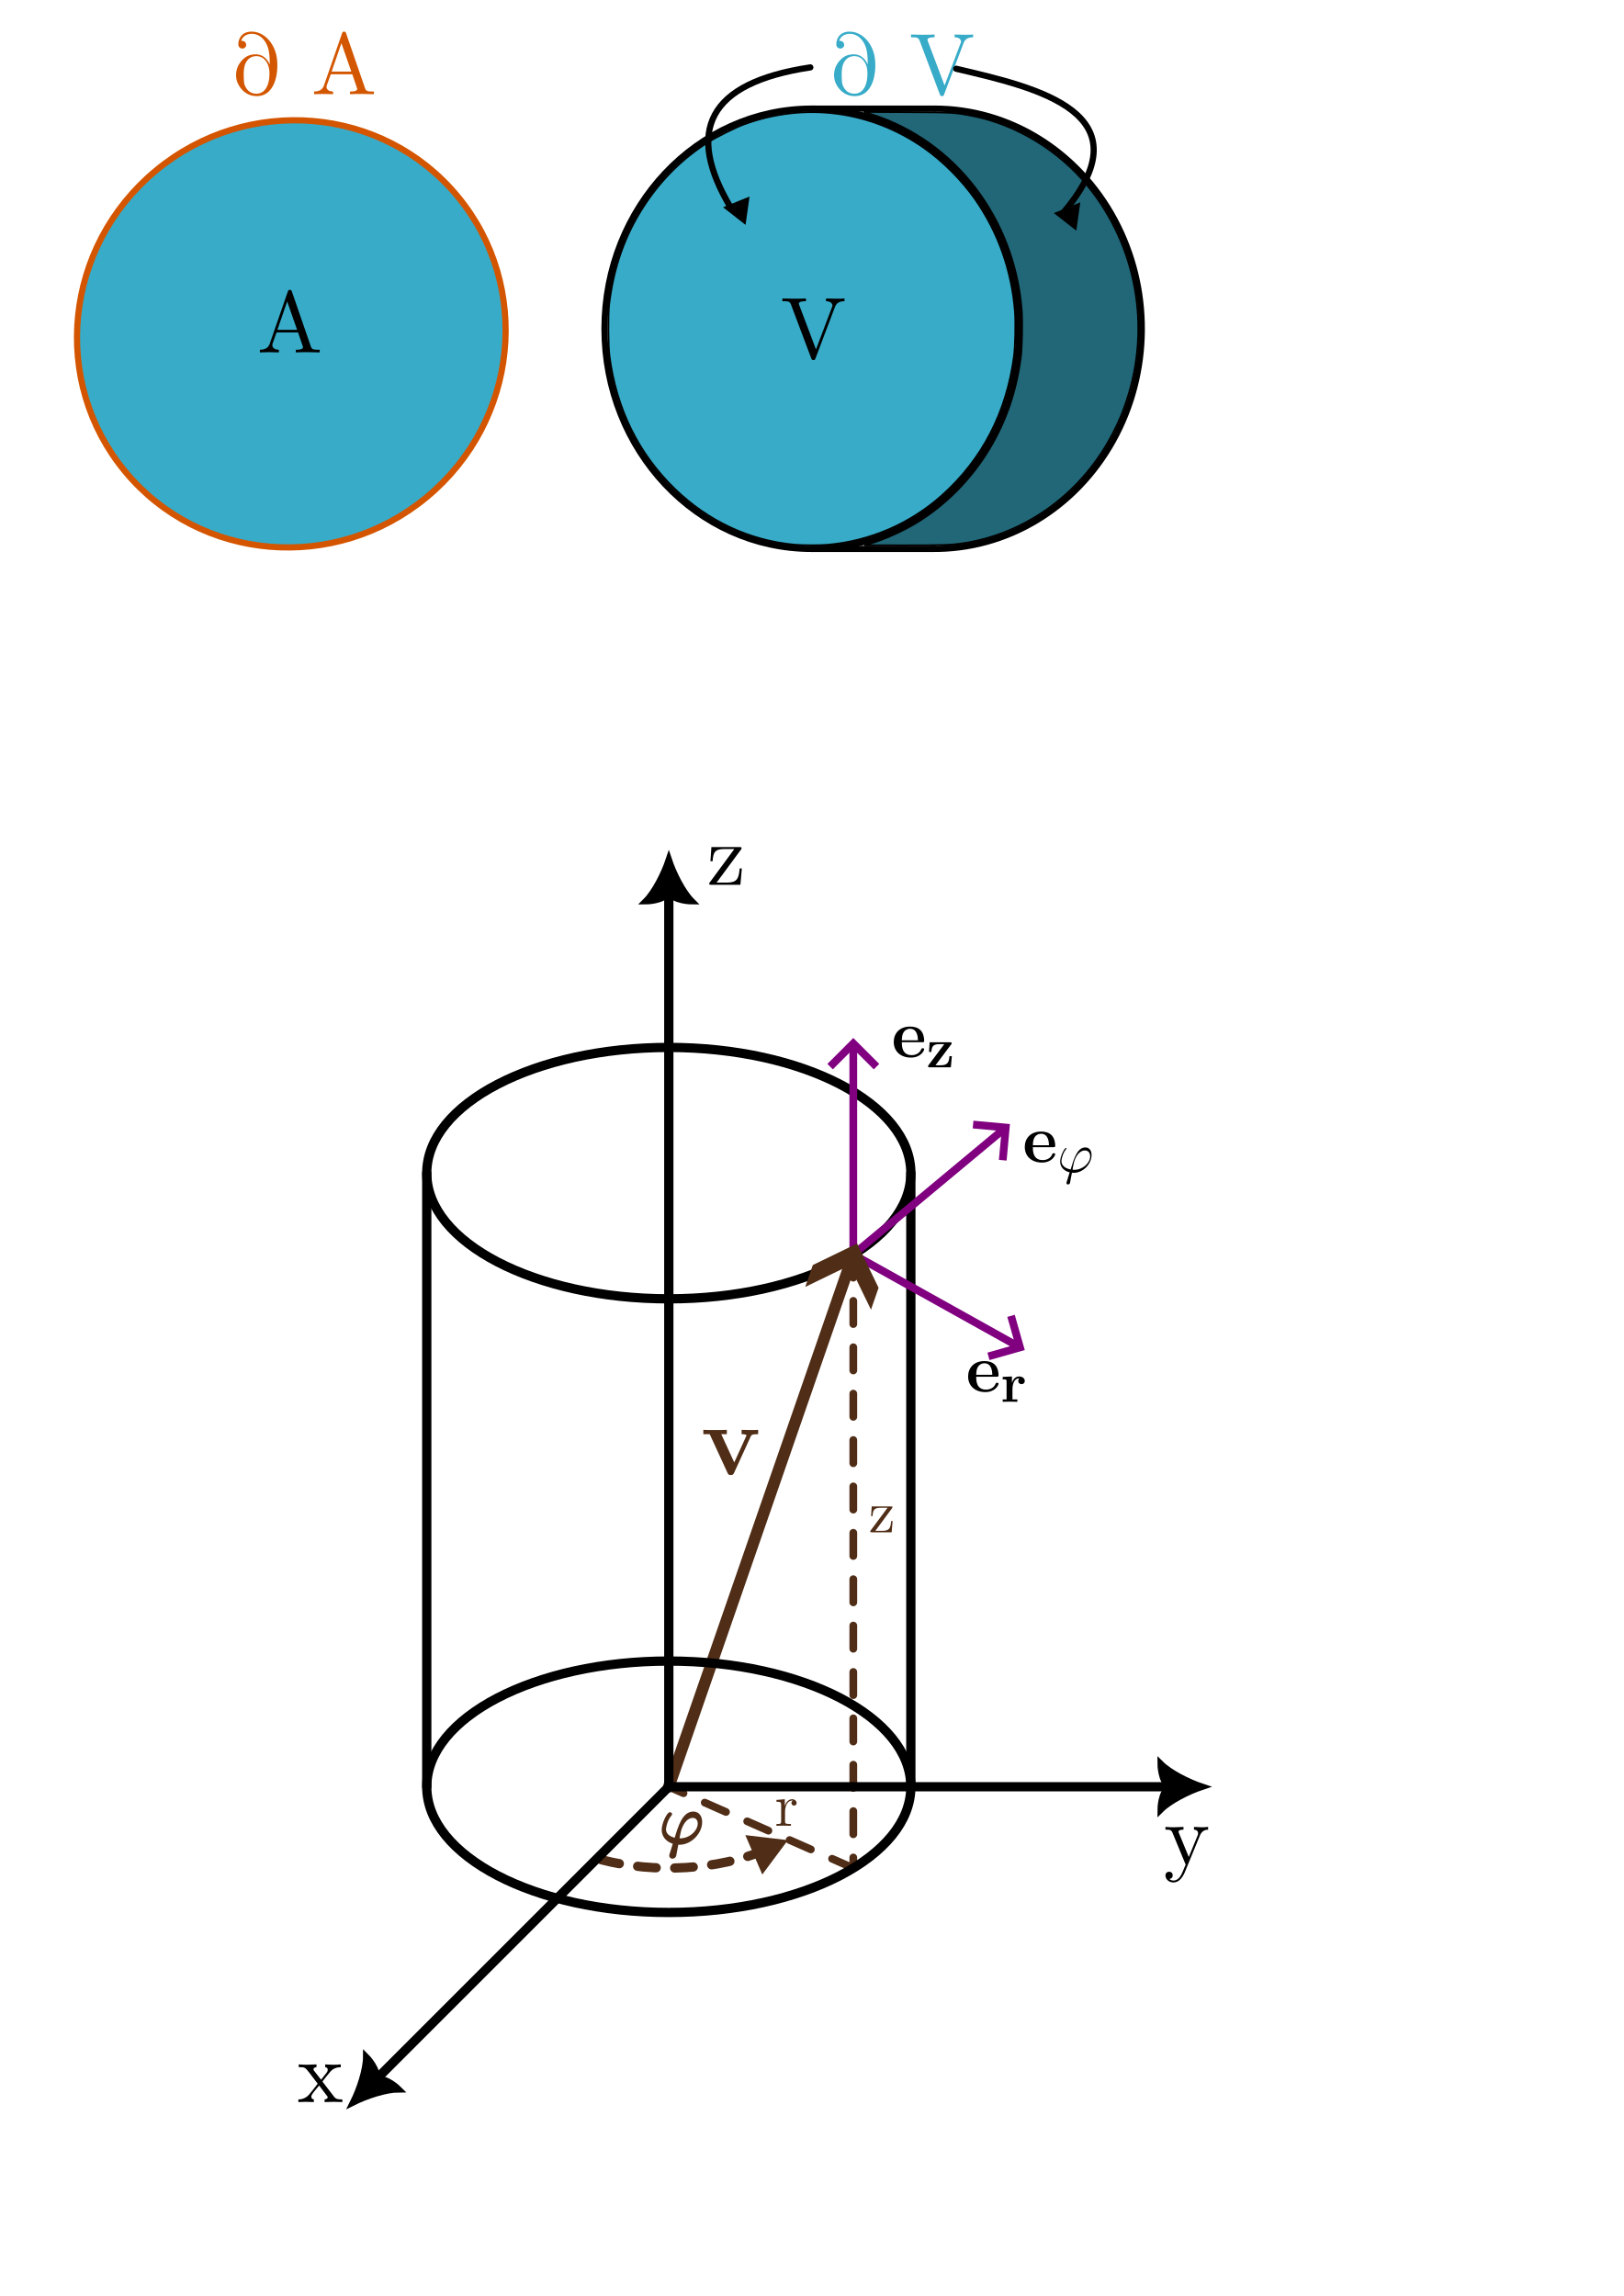
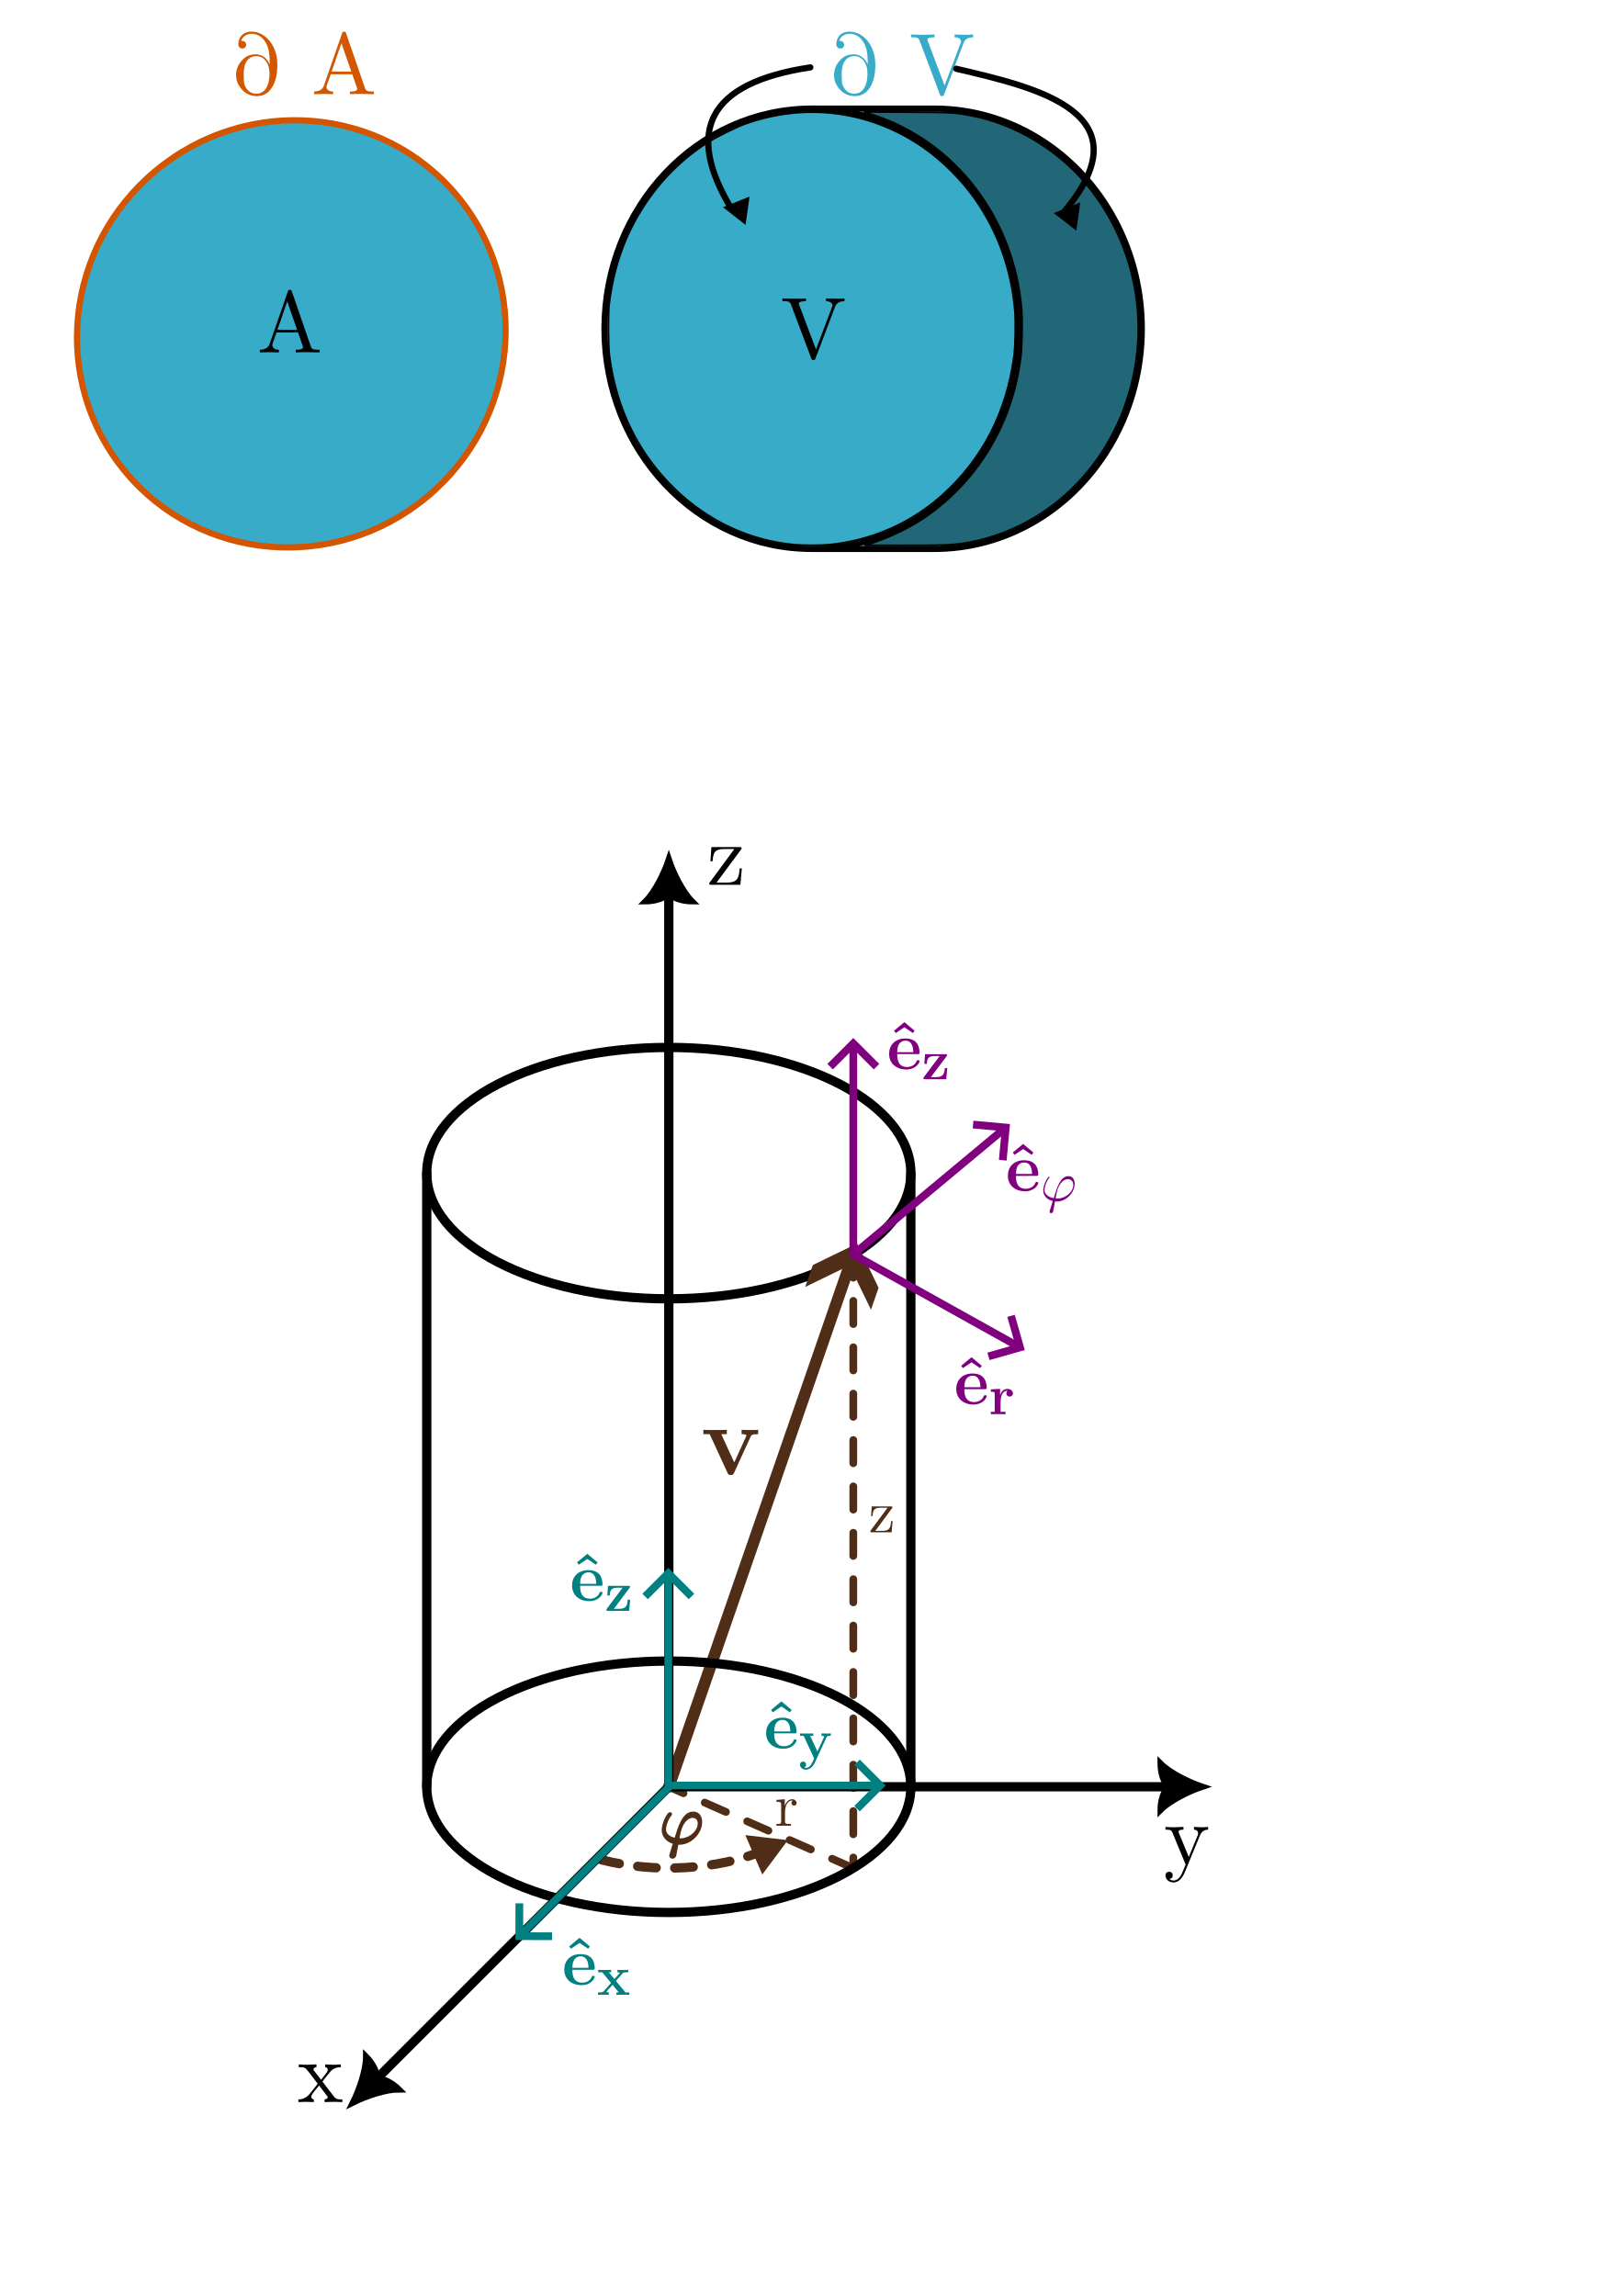
<svg xmlns="http://www.w3.org/2000/svg" width="210mm" height="297mm" viewBox="0 0 210 297" version="1.1" id="svg5">
  <defs id="defs2">
    <marker style="overflow:visible" id="ArrowWide" refX="0" refY="0" orient="auto-start-reverse" markerWidth="1" markerHeight="1" viewBox="0 0 1 1" preserveAspectRatio="xMidYMid">
      <path style="fill:none;stroke:context-stroke;stroke-width:1;stroke-linecap:butt" d="M 3,-3 0,0 3,3" transform="rotate(180,0.125,0)" id="path1" />
    </marker>
    <marker style="overflow:visible" id="ArrowWideHeavy" refX="0" refY="0" orient="auto-start-reverse" markerWidth="1" markerHeight="1" viewBox="0 0 1 1" preserveAspectRatio="xMidYMid">
      <path style="fill:context-stroke;fill-rule:evenodd;stroke:none" d="m 1,0 -3,3 h -2 l 3,-3 -3,-3 h 2 z" id="path3" />
    </marker>
    <marker style="overflow:visible" id="ArrowTriangleStylized" refX="0" refY="0" orient="auto-start-reverse" markerWidth="1" markerHeight="1" viewBox="0 0 1 1" preserveAspectRatio="xMidYMid">
      <path transform="scale(0.5)" style="fill:context-stroke;fill-rule:evenodd;stroke:context-stroke;stroke-width:1pt" d="m 6,0 c -3,1 -7,3 -9,5 0,0 0,-4 2,-5 -2,-1 -2,-5 -2,-5 2,2 6,4 9,5 z" id="path8" />
    </marker>
    <marker style="overflow:visible" id="marker1141" refX="0" refY="0" orient="auto-start-reverse" markerWidth="4" markerHeight="4.624" viewBox="0 0 5.324 6.155" preserveAspectRatio="xMidYMid">
      <path transform="scale(0.5)" style="fill:context-stroke;fill-rule:evenodd;stroke:context-stroke;stroke-width:1pt" d="M 5.77,0 -2.88,5 V -5 Z" id="path1139" />
    </marker>
    <marker style="overflow:visible" id="TriangleStart" refX="0" refY="0" orient="8.00" markerWidth="4" markerHeight="4.624" viewBox="0 0 5.324 6.155" preserveAspectRatio="xMidYMid">
      <path style="fill:context-stroke;fill-rule:evenodd;stroke:context-stroke;stroke-width:0.5pt" d="m -1.107,0 4.325,2.5 v -5 z" id="path135" />
+     </marker>
+     <marker style="overflow:visible" id="ArrowWide-1" refX="0" refY="0" orient="auto-start-reverse" markerWidth="1" markerHeight="1" viewBox="0 0 1 1" preserveAspectRatio="xMidYMid">
+       <path style="fill:none;stroke:context-stroke;stroke-width:1;stroke-linecap:butt" d="M 3,-3 0,0 3,3" transform="rotate(180,0.125,0)" id="path1-1" />
+     </marker>
+     <marker style="overflow:visible" id="ArrowWide-1-7" refX="0" refY="0" orient="auto-start-reverse" markerWidth="1" markerHeight="1" viewBox="0 0 1 1" preserveAspectRatio="xMidYMid">
+       <path style="fill:none;stroke:context-stroke;stroke-width:1;stroke-linecap:butt" d="M 3,-3 0,0 3,3" transform="rotate(180,0.125,0)" id="path1-1-3" />
+     </marker>
+     <marker style="overflow:visible" id="ArrowWide-1-6" refX="0" refY="0" orient="auto-start-reverse" markerWidth="1" markerHeight="1" viewBox="0 0 1 1" preserveAspectRatio="xMidYMid">
+       <path style="fill:none;stroke:context-stroke;stroke-width:1;stroke-linecap:butt" d="M 3,-3 0,0 3,3" transform="rotate(180,0.125,0)" id="path1-1-0" />
    </marker>
  </defs>
  <g id="layer1">
    <path style="fill:none;stroke:#502d16;stroke-width:1;stroke-linecap:round;stroke-dasharray:3, 3;stroke-dashoffset:0" d="m 110.361,162.275 v 79.375" id="path34" />
    <ellipse style="fill:none;stroke:#000000;stroke-width:1.2;stroke-linecap:round;stroke-dasharray:none" id="path1-96" cx="86.499" cy="151.751" rx="31.305" ry="16.26" />
    <path style="fill:none;stroke:#502d16;stroke-width:1.2;stroke-linecap:round;stroke-dasharray:2.4,2.4;marker-start:url(#marker1141);stroke-dashoffset:0" id="path1-96-3-2" d="m 98.961,239.299 a 19.799,10.518 0 0 1 -21.2,1.265" />
    <ellipse style="font-variation-settings:normal;opacity:1;vector-effect:none;fill:none;fill-opacity:1;stroke:#000000;stroke-width:0.8;stroke-linecap:round;stroke-linejoin:miter;stroke-miterlimit:4;stroke-dasharray:none;stroke-dashoffset:0;stroke-opacity:1;-inkscape-stroke:none;stop-color:#000000;stop-opacity:1" id="path296" cx="104.989" cy="42.528" rx="26.808" ry="28.476" />
    <ellipse style="font-variation-settings:normal;vector-effect:none;fill:#37abc8;fill-opacity:1;stroke:#d45500;stroke-width:0.8;stroke-linecap:round;stroke-linejoin:miter;stroke-miterlimit:4;stroke-dasharray:none;stroke-dashoffset:0;stroke-opacity:1;-inkscape-stroke:none;marker-start:url(#marker1141);stop-color:#000000" id="path296-7" cx="1.435" cy="57.293" rx="27.909" ry="27.437" transform="rotate(-39.66828)" />
    <path style="font-variation-settings:normal;vector-effect:none;fill:none;fill-opacity:1;stroke:#000000;stroke-width:0.8;stroke-linecap:round;stroke-linejoin:miter;stroke-miterlimit:4;stroke-dasharray:none;stroke-dashoffset:0;stroke-opacity:1;-inkscape-stroke:none;stop-color:#000000" id="path296-0" d="m 120.904,14.052 a 26.808,28.476 0 0 1 23.244,14.364 26.808,28.476 0 0 1 -0.186,28.564 26.808,28.476 0 0 1 -23.428,14.022" />
    <path style="font-variation-settings:normal;opacity:1;vector-effect:none;fill:none;fill-opacity:1;stroke:#000000;stroke-width:0.8;stroke-linecap:round;stroke-linejoin:miter;stroke-miterlimit:4;stroke-dasharray:none;stroke-dashoffset:0;stroke-opacity:1;-inkscape-stroke:none;stop-color:#000000;stop-opacity:1" d="m 104.989,14.052 h 15.875" id="path616" />
    <path style="font-variation-settings:normal;opacity:1;vector-effect:none;fill:none;fill-opacity:1;stroke:#000000;stroke-width:0.8;stroke-linecap:round;stroke-linejoin:miter;stroke-miterlimit:4;stroke-dasharray:none;stroke-dashoffset:0;stroke-opacity:1;-inkscape-stroke:none;stop-color:#000000;stop-opacity:1" d="m 120.864,71.004 h -15.875" id="path618" />
    <path style="font-variation-settings:normal;opacity:1;fill:#37abc8;fill-opacity:1;stroke:#000000;stroke-width:0.238;stroke-linecap:round;stroke-linejoin:miter;stroke-miterlimit:4;stroke-dasharray:none;stroke-dashoffset:0;stroke-opacity:1;stop-color:#000000;stop-opacity:1" d="M 102.749,70.466 C 96.939,69.927 91.564,67.418 87.265,63.238 82.559,58.663 79.731,52.918 78.824,46.092 78.648,44.766 78.622,40.627 78.782,39.327 c 0.594,-4.821 2.038,-8.899 4.482,-12.663 2.21,-3.402 4.979,-6.154 8.336,-8.284 1.009,-0.64 3.537,-1.9 4.581,-2.284 7.901,-2.902 16.35,-1.817 23.26,2.989 2.443,1.699 4.952,4.212 6.686,6.696 2.963,4.244 4.713,9.168 5.141,14.464 0.114,1.416 0.051,4.552 -0.118,5.83 -0.959,7.265 -4.112,13.354 -9.327,18.013 -4.082,3.647 -9.25,5.89 -14.708,6.384 -1.04,0.094 -3.329,0.092 -4.365,-0.005 z" id="path1172" />
    <path style="font-variation-settings:normal;opacity:1;vector-effect:none;fill:#216778;fill-opacity:1;stroke:#000000;stroke-width:0.238;stroke-linecap:round;stroke-linejoin:miter;stroke-miterlimit:4;stroke-dasharray:none;stroke-dashoffset:0;stroke-opacity:1;-inkscape-stroke:none;stop-color:#000000;stop-opacity:1" d="m 112.581,70.307 c 1.771,-0.535 4.132,-1.592 5.82,-2.606 3.836,-2.303 7.216,-5.713 9.579,-9.662 2.149,-3.591 3.449,-7.394 4.036,-11.807 0.167,-1.256 0.233,-4.71 0.117,-6.147 -0.957,-11.863 -8.59,-21.828 -19.355,-25.273 l -1.062,-0.34 5.584,0.029 c 6.002,0.031 6.178,0.041 8.459,0.486 5.612,1.094 11.133,4.436 14.872,9.002 6.337,7.739 8.26,18.198 5.106,27.765 -0.544,1.65 -0.919,2.549 -1.741,4.169 -3.917,7.725 -11.16,13.087 -19.382,14.35 -1.58,0.243 -2.596,0.279 -7.669,0.275 l -5.152,-0.004 0.787,-0.238 z" id="path1174" />
    <text xml:space="preserve" style="font-size:11.289px;font-family:'Cambria Math';-inkscape-font-specification:'Cambria Math, Normal';font-variation-settings:normal;opacity:1;fill:#37abc8;fill-opacity:1;stroke:none;stroke-width:0.8;stroke-linecap:round;stroke-linejoin:miter;stroke-miterlimit:4;stroke-dasharray:none;stroke-dashoffset:0;stroke-opacity:1;stop-color:#000000;stop-opacity:1" x="107.243" y="12.185" id="text3553">
      <tspan id="tspan3551" style="fill:#37abc8;fill-opacity:1;stroke:none;stroke-width:0.8" x="107.243" y="12.185" dx="0 0 -1.73">∂ V</tspan>
    </text>
    <text xml:space="preserve" style="font-size:11.289px;font-family:'Cambria Math';-inkscape-font-specification:'Cambria Math, Normal';font-variation-settings:normal;fill:#000000;fill-opacity:1;stroke:none;stroke-width:0.3;stroke-linecap:round;stroke-linejoin:miter;stroke-miterlimit:4;stroke-dasharray:none;stroke-dashoffset:0;stroke-opacity:1;stop-color:#000000" x="33.255" y="45.586" id="text3553-7">
      <tspan id="tspan3551-1" style="fill:#000000;fill-opacity:1;stroke:none;stroke-width:0.3;stroke-dasharray:none" x="33.255" y="45.586">A</tspan>
    </text>
    <text xml:space="preserve" style="font-size:11.289px;font-family:'Cambria Math';-inkscape-font-specification:'Cambria Math, Normal';font-variation-settings:normal;fill:#000000;fill-opacity:1;stroke:none;stroke-width:0.3;stroke-linecap:round;stroke-linejoin:miter;stroke-miterlimit:4;stroke-dasharray:none;stroke-dashoffset:0;stroke-opacity:1;stop-color:#000000" x="100.972" y="46.326" id="text3553-7-6">
      <tspan id="tspan3551-1-9" style="fill:#000000;fill-opacity:1;stroke:none;stroke-width:0.3;stroke-dasharray:none" x="100.972" y="46.326">V</tspan>
    </text>
    <path style="font-variation-settings:normal;opacity:1;fill:none;fill-opacity:1;stroke:#000000;stroke-width:0.8;stroke-linecap:round;stroke-linejoin:miter;stroke-miterlimit:4;stroke-dasharray:none;stroke-dashoffset:0;stroke-opacity:1;marker-end:url(#TriangleStart);stop-color:#000000;stop-opacity:1" d="M 104.803,8.717 C 91.542,10.706 88.553,16.962 94.57,26.959" id="path3659" />
    <path style="font-variation-settings:normal;opacity:1;fill:none;fill-opacity:1;stroke:#000000;stroke-width:0.8;stroke-linecap:round;stroke-linejoin:miter;stroke-miterlimit:4;stroke-dasharray:none;stroke-dashoffset:0;stroke-opacity:1;marker-end:url(#TriangleStart);stop-color:#000000;stop-opacity:1" d="m 123.667,8.891 c 10.455,2.455 24.981,5.709 13.682,18.82" id="path3661" />
    <text xml:space="preserve" style="font-size:11.289px;font-family:'Cambria Math';-inkscape-font-specification:'Cambria Math, Normal';font-variation-settings:normal;fill:#d35600;fill-opacity:1;stroke:none;stroke-width:0.8;stroke-linecap:round;stroke-linejoin:miter;stroke-miterlimit:4;stroke-dasharray:none;stroke-dashoffset:0;stroke-opacity:1;stop-color:#000000" x="29.902" y="12.185" id="text3553-1">
      <tspan id="tspan3551-0" style="fill:#d35600;fill-opacity:1;stroke:none;stroke-width:0.8" x="29.902" y="12.185" dx="0 0 -2.36">∂ A</tspan>
    </text>
    <path style="fill:none;stroke:#000000;stroke-width:1.2;stroke-linecap:round;stroke-dasharray:none" d="M 55.194,231.126 V 151.751" id="path4" />
    <path style="fill:none;stroke:#000000;stroke-width:1.2;stroke-linecap:round;stroke-dasharray:none" d="m 117.803,151.751 v 79.375" id="path5" />
    <text xml:space="preserve" style="font-size:11.289px;font-family:'Cambria Math';-inkscape-font-specification:'Cambria Math, Normal';fill:none;stroke:#000000;stroke-width:1.2;stroke-linecap:round" x="-113.105" y="116.724" id="text2">
      <tspan id="tspan2" style="stroke-width:1.2" x="-113.105" y="116.724" />
    </text>
    <g transform="translate(85.75899,234.5106)" id="g11" style="stroke:#502d16;fill:#502d16">
      <g fill="#000000" fill-opacity="1" id="g2" transform="matrix(0.352778,0,0,0.352778,-1.13303,-0.614936)" style="stroke:#502d16;fill:#502d16">
        <g id="use1" transform="translate(1.993,12.665)" style="stroke:#502d16;fill:#502d16">
          <path d="m 7.453,-1.094 c -0.422,0 -0.781,0 -0.781,-0.125 0,-0.047 0.422,-2.375 0.562,-2.922 C 8.031,-7.312 9.906,-9.594 12.062,-9.594 c 1.609,0 2.359,1.219 2.359,2.578 0,2.828 -3.172,5.922 -6.969,5.922 z m -1.062,1.297 C 6.547,0.219 6.797,0.25 7.234,0.25 c 4.062,0 7.812,-3.922 7.812,-7.828 0,-1.516 -0.672,-3.344 -2.75,-3.344 -3.578,0 -5.078,5.031 -6.469,9.688 -2.859,-0.547 -4.047,-2.062 -4.047,-3.719 0,-0.672 0.516,-3.328 1.953,-5.109 0.281,-0.328 0.281,-0.375 0.281,-0.422 0,-0.203 -0.203,-0.203 -0.25,-0.203 -0.672,0 -2.547,3.625 -2.547,5.984 0,2.766 2.172,4.281 4.188,4.734 l -1.297,4.188 c -0.125,0.359 -0.125,0.422 -0.125,0.516 0,0.594 0.594,0.625 0.656,0.625 C 4.875,5.359 5.328,5.25 5.531,4.766 5.594,4.531 6.297,0.688 6.391,0.203 Z m 0,0" id="path2" style="stroke:#502d16;fill:#502d16" />
        </g>
      </g>
    </g>
    <text xml:space="preserve" style="font-size:11.289px;font-family:'Cambria Math';-inkscape-font-specification:'Cambria Math, Normal';fill:#000000;stroke:none;stroke-width:1.2;stroke-linecap:round" x="38.45" y="271.916" id="text11">
      <tspan id="tspan11" style="fill:#000000;stroke:none;stroke-width:1.2" x="38.45" y="271.916">x</tspan>
    </text>
    <text xml:space="preserve" style="font-size:11.289px;font-family:'Cambria Math';-inkscape-font-specification:'Cambria Math, Normal';fill:#000000;stroke:none;stroke-width:1.2;stroke-linecap:round" x="150.516" y="241.195" id="text11-0">
      <tspan id="tspan11-0" style="fill:#000000;stroke:none;stroke-width:1.2" x="150.516" y="241.195">y</tspan>
    </text>
    <text xml:space="preserve" style="font-size:7.761px;font-family:'Cambria Math';-inkscape-font-specification:'Cambria Math, Normal';fill:#000000;stroke:none;stroke-width:1.2;stroke-linecap:round" x="100.204" y="236.178" id="text11-0-4">
      <tspan id="tspan11-0-2" style="font-size:7.761px;fill:#502d16;stroke:none;stroke-width:1.2" x="100.204" y="236.178">r</tspan>
    </text>
    <text xml:space="preserve" style="font-size:7.761px;font-family:'Cambria Math';-inkscape-font-specification:'Cambria Math, Normal';fill:#000000;stroke:none;stroke-width:1.2;stroke-linecap:round" x="112.335" y="198.211" id="text11-0-4-5">
      <tspan id="tspan11-0-2-7" style="font-size:7.761px;fill:#502d16;stroke:none;stroke-width:1.2" x="112.335" y="198.211">z</tspan>
    </text>
    <text xml:space="preserve" style="font-size:11.289px;font-family:'Cambria Math';-inkscape-font-specification:'Cambria Math, Normal';fill:#000000;stroke:none;stroke-width:1.2;stroke-linecap:round" x="91.413" y="114.452" id="text11-0-6">
      <tspan id="tspan11-0-8" style="fill:#000000;stroke:none;stroke-width:1.2" x="91.413" y="114.452">z</tspan>
    </text>
-     <g id="g33" transform="translate(-6.15501,5.37334)">
-       <path style="fill:none;stroke:#800080;stroke-width:1;stroke-linecap:round;stroke-dasharray:none;marker-start:url(#ArrowWide)" d="m 137.857,168.798 -21.341,-11.896" id="path13" />
-       <path style="fill:none;stroke:#800080;stroke-width:1;stroke-linecap:round;stroke-dasharray:none;marker-end:url(#ArrowWide)" d="m 116.516,156.902 19.524,-16.261" id="path15" />
-       <path style="fill:none;stroke:#800080;stroke-width:1;stroke-linecap:round;stroke-dasharray:none;marker-end:url(#ArrowWide)" d="M 116.516,156.902 V 129.851" id="path16" />
-       <g transform="translate(138.6932,140.9973)" id="g26">
-         <g fill="#000000" fill-opacity="1" id="g23" transform="matrix(0.352778,0,0,0.352778,-0.973182,-0.63156)">
-           <g id="g22" transform="translate(1.993,13.009)">
-             <path d="m 11.203,-5.484 c 0.562,0 0.719,0 0.719,-0.609 0,-0.75 -0.172,-2.609 -1.312,-3.766 -1.047,-1.047 -2.438,-1.359 -3.875,-1.359 -3.859,0 -5.969,2.516 -5.969,5.641 0,3.469 2.562,5.734 6.297,5.734 3.734,0 4.859,-2.641 4.859,-3.062 0,-0.359 -0.375,-0.359 -0.516,-0.359 -0.406,0 -0.422,0.062 -0.578,0.391 -0.641,1.609 -2.281,2.125 -3.469,2.125 -3.594,0 -3.625,-3.344 -3.625,-4.734 z M 3.734,-6.188 c 0.062,-1.031 0.078,-1.984 0.609,-2.875 0.469,-0.797 1.328,-1.344 2.391,-1.344 2.656,0 2.875,2.969 2.906,4.219 z m 0,0" id="path22" />
-           </g>
-         </g>
-         <g fill="#000000" fill-opacity="1" id="g25" transform="matrix(0.352778,0,0,0.352778,-0.973182,-0.63156)">
-           <g id="g24" transform="translate(14.716,16.727)">
-             <path d="m 6.219,-0.906 c -0.359,0 -0.656,0 -0.656,-0.109 0,-0.031 0.344,-1.984 0.469,-2.438 C 6.688,-6.094 8.266,-8 10.062,-8 c 1.344,0 1.953,1.016 1.953,2.156 0,2.359 -2.641,4.938 -5.797,4.938 z M 5.328,0.172 c 0.125,0.016 0.328,0.031 0.703,0.031 3.391,0 6.5,-3.266 6.5,-6.531 0,-1.25 -0.547,-2.781 -2.281,-2.781 -2.984,0 -4.234,4.188 -5.391,8.078 -2.375,-0.453 -3.375,-1.719 -3.375,-3.094 0,-0.562 0.438,-2.781 1.641,-4.266 0.219,-0.266 0.219,-0.312 0.219,-0.344 0,-0.172 -0.156,-0.172 -0.203,-0.172 -0.562,0 -2.125,3.016 -2.125,4.984 0,2.312 1.812,3.578 3.484,3.938 l -1.078,3.5 c -0.094,0.312 -0.094,0.344 -0.094,0.438 0,0.484 0.5,0.516 0.531,0.516 0.203,0 0.578,-0.094 0.75,-0.5 C 4.672,3.781 5.25,0.578 5.328,0.172 Z m 0,0" id="path23" />
-           </g>
-         </g>
-       </g>
-       <g transform="translate(131.3661,170.6889)" id="g27">
-         <g fill="#000000" fill-opacity="1" id="g3" transform="matrix(0.352778,0,0,0.352778,-0.973182,-0.63156)">
-           <g id="use2" transform="translate(1.993,13.009)">
-             <path d="m 11.203,-5.484 c 0.562,0 0.719,0 0.719,-0.609 0,-0.75 -0.172,-2.609 -1.312,-3.766 -1.047,-1.047 -2.438,-1.359 -3.875,-1.359 -3.859,0 -5.969,2.516 -5.969,5.641 0,3.469 2.562,5.734 6.297,5.734 3.734,0 4.859,-2.641 4.859,-3.062 0,-0.359 -0.375,-0.359 -0.516,-0.359 -0.406,0 -0.422,0.062 -0.578,0.391 -0.641,1.609 -2.281,2.125 -3.469,2.125 -3.594,0 -3.625,-3.344 -3.625,-4.734 z M 3.734,-6.188 c 0.062,-1.031 0.078,-1.984 0.609,-2.875 0.469,-0.797 1.328,-1.344 2.391,-1.344 2.656,0 2.875,2.969 2.906,4.219 z m 0,0" id="path26" />
-           </g>
-         </g>
-         <g fill="#000000" fill-opacity="1" id="g4" transform="matrix(0.352778,0,0,0.352778,-0.973182,-0.63156)">
-           <g id="use3" transform="translate(14.716,16.727)">
-             <path d="m 4.297,-4.641 c 0,-0.688 0.141,-3.969 2.562,-3.969 -0.297,0.219 -0.438,0.578 -0.438,0.953 0,0.844 0.688,1.188 1.203,1.188 0.516,0 1.188,-0.344 1.188,-1.188 C 8.812,-8.719 7.75,-9.297 6.75,-9.297 5.125,-9.297 4.422,-7.875 4.125,-7 H 4.109 V -9.297 L 0.719,-9.125 v 0.891 c 1.281,0 1.422,0 1.422,0.797 v 6.547 H 0.719 V 0 C 1.203,-0.047 2.75,-0.047 3.328,-0.047 c 0.594,0 2.266,0 2.766,0.047 V -0.891 H 4.297 Z m 0,0" id="path27" />
-           </g>
-         </g>
-       </g>
-       <g transform="translate(121.7463,127.4187)" id="g32">
-         <g fill="#000000" fill-opacity="1" id="g29" transform="matrix(0.352778,0,0,0.352778,-0.973182,-0.63156)">
-           <g id="g28" transform="translate(1.993,13.009)">
-             <path d="m 11.203,-5.484 c 0.562,0 0.719,0 0.719,-0.609 0,-0.75 -0.172,-2.609 -1.312,-3.766 -1.047,-1.047 -2.438,-1.359 -3.875,-1.359 -3.859,0 -5.969,2.516 -5.969,5.641 0,3.469 2.562,5.734 6.297,5.734 3.734,0 4.859,-2.641 4.859,-3.062 0,-0.359 -0.375,-0.359 -0.516,-0.359 -0.406,0 -0.422,0.062 -0.578,0.391 -0.641,1.609 -2.281,2.125 -3.469,2.125 -3.594,0 -3.625,-3.344 -3.625,-4.734 z M 3.734,-6.188 c 0.062,-1.031 0.078,-1.984 0.609,-2.875 0.469,-0.797 1.328,-1.344 2.391,-1.344 2.656,0 2.875,2.969 2.906,4.219 z m 0,0" id="path28" />
-           </g>
-         </g>
-         <g fill="#000000" fill-opacity="1" id="g31" transform="matrix(0.352778,0,0,0.352778,-0.973182,-0.63156)">
-           <g id="g30" transform="translate(14.716,16.727)">
-             <path d="m 9.094,-8.391 c 0.188,-0.219 0.188,-0.266 0.188,-0.391 0,-0.391 -0.219,-0.391 -0.609,-0.391 H 1.203 L 0.969,-5.625 h 0.875 c 0.125,-1.953 0.578,-2.859 2.859,-2.859 H 6.562 l -5.734,7.656 C 0.641,-0.594 0.641,-0.562 0.641,-0.406 0.641,0 0.828,0 1.234,0 h 7.75 L 9.344,-4.094 h -0.875 C 8.297,-1.906 7.844,-0.75 5.25,-0.75 H 3.359 Z m 0,0" id="path29" />
-           </g>
-         </g>
-       </g>
-     </g>
    <path style="fill:#554400;stroke:#502d16;stroke-width:1;stroke-linecap:round;stroke-dasharray:3, 3;stroke-dashoffset:0" d="M 110.361,241.651 86.499,231.126" id="path35" />
    <path style="fill:none;stroke:#502d16;stroke-width:1.5;stroke-linecap:round;stroke-dasharray:none;marker-end:url(#ArrowWideHeavy)" d="M 86.499,231.126 110.361,162.275" id="path12" />
    <g id="g12" transform="translate(213.1253,122.3579)">
      <path style="fill:none;stroke:#000000;stroke-width:1.2;stroke-linecap:round;stroke-dasharray:none;marker-end:url(#ArrowTriangleStylized)" d="m -126.626,108.768 -38.299,38.299" id="path6" />
      <path style="fill:none;stroke:#000000;stroke-width:1.2;stroke-linecap:round;stroke-dasharray:none;marker-end:url(#ArrowTriangleStylized)" d="m -126.626,108.768 h 65.396" id="path7" />
      <path style="fill:none;stroke:#000000;stroke-width:1.2;stroke-linecap:round;stroke-dasharray:none;marker-end:url(#ArrowTriangleStylized)" d="M -126.626,108.768 V -7.564" id="path9" />
    </g>
    <ellipse style="fill:none;stroke:#000000;stroke-width:1.2;stroke-linecap:round;stroke-dasharray:none" id="path1-96-3" cx="86.499" cy="231.126" rx="31.305" ry="16.26" />
    <g transform="matrix(1.488386,0,0,1.488386,90.9669,184.9572)" id="g14" style="fill:#502d16;fill-opacity:1">
      <g fill="#000000" fill-opacity="1" id="g13" transform="matrix(0.352778,0,0,0.352778,-0.912548,-0.708378)" style="fill:#502d16;fill-opacity:1">
        <g id="g10" transform="translate(1.993,13.008)" style="fill:#502d16;fill-opacity:1">
          <path d="m 12.266,-9.375 c 0.172,-0.359 0.281,-0.562 1.828,-0.562 V -11 c -0.891,0.047 -0.938,0.047 -1.953,0.047 -0.672,0 -0.719,0 -2.125,-0.047 v 1.062 c 0.672,0 1.203,0.125 1.203,0.297 0,0.031 0,0.047 -0.109,0.297 l -2.906,6.375 L 5,-9.938 H 6.375 V -11 c -0.578,0.047 -2.312,0.047 -2.984,0.047 -0.719,0 -2.156,0 -2.797,-0.047 v 1.062 h 1.562 l 4.359,9.469 C 6.734,0 6.797,0.125 7.359,0.125 c 0.391,0 0.594,-0.047 0.812,-0.547 z m 0,0" id="path10" style="fill:#502d16;fill-opacity:1" />
        </g>
      </g>
    </g>
+     <g id="g48">
+       <path style="fill:none;stroke:#800080;stroke-width:1;stroke-linecap:round;stroke-dasharray:none;marker-start:url(#ArrowWide)" d="m 131.702,174.171 -21.341,-11.896" id="path13" />
+       <path style="fill:none;stroke:#800080;stroke-width:1;stroke-linecap:round;stroke-dasharray:none;marker-end:url(#ArrowWide)" d="m 110.361,162.275 19.524,-16.261" id="path15" />
+       <path style="fill:none;stroke:#800080;stroke-width:1;stroke-linecap:round;stroke-dasharray:none;marker-end:url(#ArrowWide)" d="M 110.361,162.275 V 135.225" id="path16" />
+       <g transform="translate(114.9928,132.2188)" id="g19" style="fill:#800080;fill-opacity:1">
+         <g fill="#000000" fill-opacity="1" id="g4" transform="matrix(0.352778,0,0,0.352778,-0.972223,-0.706217)" style="fill:#800080;fill-opacity:1">
+           <g id="use3" transform="translate(1.383,19.205)" style="fill:#800080;fill-opacity:1">
+             <path d="m 6.969,-17.203 -3.797,3.156 0.641,0.844 3.156,-2.109 3.125,2.109 0.641,-0.844 z m 0,0" id="path17" style="fill:#800080;fill-opacity:1" />
+           </g>
+         </g>
+         <g fill="#000000" fill-opacity="1" id="g5" transform="matrix(0.352778,0,0,0.352778,-0.972223,-0.706217)" style="fill:#800080;fill-opacity:1">
+           <g id="use4" transform="translate(1.990284,19.205)" style="fill:#800080;fill-opacity:1">
+             <path d="m 11.203,-5.484 c 0.562,0 0.719,0 0.719,-0.609 0,-0.75 -0.172,-2.609 -1.312,-3.766 -1.047,-1.047 -2.438,-1.359 -3.875,-1.359 -3.859,0 -5.969,2.516 -5.969,5.641 0,3.469 2.562,5.734 6.297,5.734 3.734,0 4.859,-2.641 4.859,-3.062 0,-0.359 -0.375,-0.359 -0.516,-0.359 -0.406,0 -0.422,0.062 -0.578,0.391 -0.641,1.609 -2.281,2.125 -3.469,2.125 -3.594,0 -3.625,-3.344 -3.625,-4.734 z M 3.734,-6.188 c 0.062,-1.031 0.078,-1.984 0.609,-2.875 0.469,-0.797 1.328,-1.344 2.391,-1.344 2.656,0 2.875,2.969 2.906,4.219 z m 0,0" id="path18" style="fill:#800080;fill-opacity:1" />
+           </g>
+         </g>
+         <g fill="#000000" fill-opacity="1" id="g6" transform="matrix(0.352778,0,0,0.352778,-0.972223,-0.706217)" style="fill:#800080;fill-opacity:1">
+           <g id="use5" transform="translate(14.716,22.923)" style="fill:#800080;fill-opacity:1">
+             <path d="m 9.094,-8.391 c 0.188,-0.219 0.188,-0.266 0.188,-0.391 0,-0.391 -0.219,-0.391 -0.609,-0.391 H 1.203 L 0.969,-5.625 h 0.875 c 0.125,-1.953 0.578,-2.859 2.859,-2.859 H 6.562 l -5.734,7.656 C 0.641,-0.594 0.641,-0.562 0.641,-0.406 0.641,0 0.828,0 1.234,0 h 7.75 L 9.344,-4.094 h -0.875 C 8.297,-1.906 7.844,-0.75 5.25,-0.75 H 3.359 Z m 0,0" id="path19" style="fill:#800080;fill-opacity:1" />
+           </g>
+         </g>
+       </g>
+       <g transform="translate(123.6764,175.559)" id="g26" style="fill:#800080;fill-opacity:1">
+         <g fill="#000000" fill-opacity="1" id="g21" transform="matrix(0.352778,0,0,0.352778,-0.972223,-0.706217)" style="fill:#800080;fill-opacity:1">
+           <g id="g20" transform="translate(1.383,19.205)" style="fill:#800080;fill-opacity:1">
+             <path d="m 6.969,-17.203 -3.797,3.156 0.641,0.844 3.156,-2.109 3.125,2.109 0.641,-0.844 z m 0,0" id="path20" style="fill:#800080;fill-opacity:1" />
+           </g>
+         </g>
+         <g fill="#000000" fill-opacity="1" id="g23" transform="matrix(0.352778,0,0,0.352778,-0.972223,-0.706217)" style="fill:#800080;fill-opacity:1">
+           <g id="g22" transform="translate(1.990284,19.205)" style="fill:#800080;fill-opacity:1">
+             <path d="m 11.203,-5.484 c 0.562,0 0.719,0 0.719,-0.609 0,-0.75 -0.172,-2.609 -1.312,-3.766 -1.047,-1.047 -2.438,-1.359 -3.875,-1.359 -3.859,0 -5.969,2.516 -5.969,5.641 0,3.469 2.562,5.734 6.297,5.734 3.734,0 4.859,-2.641 4.859,-3.062 0,-0.359 -0.375,-0.359 -0.516,-0.359 -0.406,0 -0.422,0.062 -0.578,0.391 -0.641,1.609 -2.281,2.125 -3.469,2.125 -3.594,0 -3.625,-3.344 -3.625,-4.734 z M 3.734,-6.188 c 0.062,-1.031 0.078,-1.984 0.609,-2.875 0.469,-0.797 1.328,-1.344 2.391,-1.344 2.656,0 2.875,2.969 2.906,4.219 z m 0,0" id="path21" style="fill:#800080;fill-opacity:1" />
+           </g>
+         </g>
+         <g fill="#000000" fill-opacity="1" id="g25" transform="matrix(0.352778,0,0,0.352778,-0.972223,-0.706217)" style="fill:#800080;fill-opacity:1">
+           <g id="g24" transform="translate(14.716,22.923)" style="fill:#800080;fill-opacity:1">
+             <path d="m 4.297,-4.641 c 0,-0.688 0.141,-3.969 2.562,-3.969 -0.297,0.219 -0.438,0.578 -0.438,0.953 0,0.844 0.688,1.188 1.203,1.188 0.516,0 1.188,-0.344 1.188,-1.188 C 8.812,-8.719 7.75,-9.297 6.75,-9.297 5.125,-9.297 4.422,-7.875 4.125,-7 H 4.109 V -9.297 L 0.719,-9.125 v 0.891 c 1.281,0 1.422,0 1.422,0.797 v 6.547 H 0.719 V 0 C 1.203,-0.047 2.75,-0.047 3.328,-0.047 c 0.594,0 2.266,0 2.766,0.047 V -0.891 H 4.297 Z m 0,0" id="path23" style="fill:#800080;fill-opacity:1" />
+           </g>
+         </g>
+       </g>
+       <g transform="translate(130.3505,147.9729)" id="g33" style="fill:#800080;fill-opacity:1">
+         <g fill="#000000" fill-opacity="1" id="g28" transform="matrix(0.352778,0,0,0.352778,-0.972223,-0.70657)" style="fill:#800080;fill-opacity:1">
+           <g id="g27" transform="translate(1.383,19.206)" style="fill:#800080;fill-opacity:1">
+             <path d="m 6.969,-17.203 -3.797,3.156 0.641,0.844 3.156,-2.109 3.125,2.109 0.641,-0.844 z m 0,0" id="path26" style="fill:#800080;fill-opacity:1" />
+           </g>
+         </g>
+         <g fill="#000000" fill-opacity="1" id="g30" transform="matrix(0.352778,0,0,0.352778,-0.972223,-0.70657)" style="fill:#800080;fill-opacity:1">
+           <g id="g29" transform="translate(1.990284,19.206)" style="fill:#800080;fill-opacity:1">
+             <path d="m 11.203,-5.484 c 0.562,0 0.719,0 0.719,-0.609 0,-0.75 -0.172,-2.609 -1.312,-3.766 -1.047,-1.047 -2.438,-1.359 -3.875,-1.359 -3.859,0 -5.969,2.516 -5.969,5.641 0,3.469 2.562,5.734 6.297,5.734 3.734,0 4.859,-2.641 4.859,-3.062 0,-0.359 -0.375,-0.359 -0.516,-0.359 -0.406,0 -0.422,0.062 -0.578,0.391 -0.641,1.609 -2.281,2.125 -3.469,2.125 -3.594,0 -3.625,-3.344 -3.625,-4.734 z M 3.734,-6.188 c 0.062,-1.031 0.078,-1.984 0.609,-2.875 0.469,-0.797 1.328,-1.344 2.391,-1.344 2.656,0 2.875,2.969 2.906,4.219 z m 0,0" id="path28" style="fill:#800080;fill-opacity:1" />
+           </g>
+         </g>
+         <g fill="#000000" fill-opacity="1" id="g32" transform="matrix(0.352778,0,0,0.352778,-0.972223,-0.70657)" style="fill:#800080;fill-opacity:1">
+           <g id="g31" transform="translate(14.716,22.924)" style="fill:#800080;fill-opacity:1">
+             <path d="m 6.219,-0.906 c -0.359,0 -0.656,0 -0.656,-0.109 0,-0.031 0.344,-1.984 0.469,-2.438 C 6.688,-6.094 8.266,-8 10.062,-8 c 1.344,0 1.953,1.016 1.953,2.156 0,2.359 -2.641,4.938 -5.797,4.938 z M 5.328,0.172 c 0.125,0.016 0.328,0.031 0.703,0.031 3.391,0 6.5,-3.266 6.5,-6.531 0,-1.25 -0.547,-2.781 -2.281,-2.781 -2.984,0 -4.234,4.188 -5.391,8.078 -2.375,-0.453 -3.375,-1.719 -3.375,-3.094 0,-0.562 0.438,-2.781 1.641,-4.266 0.219,-0.266 0.219,-0.312 0.219,-0.344 0,-0.172 -0.156,-0.172 -0.203,-0.172 -0.562,0 -2.125,3.016 -2.125,4.984 0,2.312 1.812,3.578 3.484,3.938 l -1.078,3.5 c -0.094,0.312 -0.094,0.344 -0.094,0.438 0,0.484 0.5,0.516 0.531,0.516 0.203,0 0.578,-0.094 0.75,-0.5 C 4.672,3.781 5.25,0.578 5.328,0.172 Z m 0,0" id="path30" style="fill:#800080;fill-opacity:1" />
+           </g>
+         </g>
+       </g>
+     </g>
+     <g id="g49">
+       <path style="fill:none;stroke:#008080;stroke-width:1;stroke-linecap:round;stroke-dasharray:none;marker-end:url(#ArrowWide-1)" d="M 86.432,230.816 V 203.765" id="path16-1" />
+       <path style="fill:none;stroke:#008080;stroke-width:1;stroke-linecap:round;stroke-dasharray:none;marker-end:url(#ArrowWide-1-6)" d="M 86.499,231.183 67.338,250.278" id="path16-1-3" />
+       <path style="fill:none;stroke:#008080;stroke-width:1;stroke-linecap:round;stroke-dasharray:none;marker-end:url(#ArrowWide-1-7)" d="M 86.542,230.96 H 113.593" id="path16-1-0" />
+       <g transform="translate(73.98721,200.9936)" id="g19-8" style="fill:#008080;fill-opacity:1">
+         <g fill="#000000" fill-opacity="1" id="g4-3" transform="matrix(0.352778,0,0,0.352778,-0.972223,-0.706217)" style="fill:#008080;fill-opacity:1">
+           <g id="use3-0" transform="translate(1.383,19.205)" style="fill:#008080;fill-opacity:1">
+             <path d="m 6.969,-17.203 -3.797,3.156 0.641,0.844 3.156,-2.109 3.125,2.109 0.641,-0.844 z m 0,0" id="path17-1" style="fill:#008080;fill-opacity:1" />
+           </g>
+         </g>
+         <g fill="#000000" fill-opacity="1" id="g5-8" transform="matrix(0.352778,0,0,0.352778,-0.972223,-0.706217)" style="fill:#008080;fill-opacity:1">
+           <g id="use4-9" transform="translate(1.990284,19.205)" style="fill:#008080;fill-opacity:1">
+             <path d="m 11.203,-5.484 c 0.562,0 0.719,0 0.719,-0.609 0,-0.75 -0.172,-2.609 -1.312,-3.766 -1.047,-1.047 -2.438,-1.359 -3.875,-1.359 -3.859,0 -5.969,2.516 -5.969,5.641 0,3.469 2.562,5.734 6.297,5.734 3.734,0 4.859,-2.641 4.859,-3.062 0,-0.359 -0.375,-0.359 -0.516,-0.359 -0.406,0 -0.422,0.062 -0.578,0.391 -0.641,1.609 -2.281,2.125 -3.469,2.125 -3.594,0 -3.625,-3.344 -3.625,-4.734 z M 3.734,-6.188 c 0.062,-1.031 0.078,-1.984 0.609,-2.875 0.469,-0.797 1.328,-1.344 2.391,-1.344 2.656,0 2.875,2.969 2.906,4.219 z m 0,0" id="path18-3" style="fill:#008080;fill-opacity:1" />
+           </g>
+         </g>
+         <g fill="#000000" fill-opacity="1" id="g6-9" transform="matrix(0.352778,0,0,0.352778,-0.972223,-0.706217)" style="fill:#008080;fill-opacity:1">
+           <g id="use5-3" transform="translate(14.716,22.923)" style="fill:#008080;fill-opacity:1">
+             <path d="m 9.094,-8.391 c 0.188,-0.219 0.188,-0.266 0.188,-0.391 0,-0.391 -0.219,-0.391 -0.609,-0.391 H 1.203 L 0.969,-5.625 h 0.875 c 0.125,-1.953 0.578,-2.859 2.859,-2.859 H 6.562 l -5.734,7.656 C 0.641,-0.594 0.641,-0.562 0.641,-0.406 0.641,0 0.828,0 1.234,0 h 7.75 L 9.344,-4.094 h -0.875 C 8.297,-1.906 7.844,-0.75 5.25,-0.75 H 3.359 Z m 0,0" id="path19-8" style="fill:#008080;fill-opacity:1" />
+           </g>
+         </g>
+       </g>
+       <g transform="translate(72.98307,250.6645)" id="g40" style="fill:#008080;fill-opacity:1">
+         <g fill="#000000" fill-opacity="1" id="g35" transform="matrix(0.352778,0,0,0.352778,-0.972223,-0.706217)" style="fill:#008080;fill-opacity:1">
+           <g id="g34" transform="translate(1.383,19.205)" style="fill:#008080;fill-opacity:1">
+             <path d="m 6.969,-17.203 -3.797,3.156 0.641,0.844 3.156,-2.109 3.125,2.109 0.641,-0.844 z m 0,0" id="path33" style="fill:#008080;fill-opacity:1" />
+           </g>
+         </g>
+         <g fill="#000000" fill-opacity="1" id="g37" transform="matrix(0.352778,0,0,0.352778,-0.972223,-0.706217)" style="fill:#008080;fill-opacity:1">
+           <g id="g36" transform="translate(1.990284,19.205)" style="fill:#008080;fill-opacity:1">
+             <path d="m 11.203,-5.484 c 0.562,0 0.719,0 0.719,-0.609 0,-0.75 -0.172,-2.609 -1.312,-3.766 -1.047,-1.047 -2.438,-1.359 -3.875,-1.359 -3.859,0 -5.969,2.516 -5.969,5.641 0,3.469 2.562,5.734 6.297,5.734 3.734,0 4.859,-2.641 4.859,-3.062 0,-0.359 -0.375,-0.359 -0.516,-0.359 -0.406,0 -0.422,0.062 -0.578,0.391 -0.641,1.609 -2.281,2.125 -3.469,2.125 -3.594,0 -3.625,-3.344 -3.625,-4.734 z M 3.734,-6.188 c 0.062,-1.031 0.078,-1.984 0.609,-2.875 0.469,-0.797 1.328,-1.344 2.391,-1.344 2.656,0 2.875,2.969 2.906,4.219 z m 0,0" id="path36" style="fill:#008080;fill-opacity:1" />
+           </g>
+         </g>
+         <g fill="#000000" fill-opacity="1" id="g39" transform="matrix(0.352778,0,0,0.352778,-0.972223,-0.706217)" style="fill:#008080;fill-opacity:1">
+           <g id="g38" transform="translate(14.716,22.923)" style="fill:#008080;fill-opacity:1">
+             <path d="M 6.969,-5.109 9.359,-7.844 c 0.219,-0.281 0.406,-0.438 2.125,-0.438 V -9.172 C 10.328,-9.125 10.281,-9.125 9.578,-9.125 c -0.594,0 -1.484,0 -2.062,-0.047 v 0.891 c 0.391,0 0.828,0.094 0.828,0.25 0,0.031 -0.109,0.188 -0.141,0.219 l -1.797,2.031 -2.047,-2.5 H 5.219 V -9.172 C 4.75,-9.125 3.344,-9.125 2.781,-9.125 c -0.609,0 -1.734,0 -2.312,-0.047 V -8.281 H 1.938 l 3.234,3.922 -2.688,3.031 c -0.25,0.297 -0.391,0.438 -2.109,0.438 V 0 c 1.234,-0.047 1.281,-0.047 1.922,-0.047 0.594,0 1.469,0 2.047,0.047 v -0.891 c -0.391,0 -0.828,-0.094 -0.828,-0.25 0,-0.016 0,-0.031 0.141,-0.203 l 2.062,-2.328 2.297,2.781 h -0.875 V 0 c 0.5,-0.047 1.891,-0.047 2.469,-0.047 0.609,0 1.703,0 2.281,0.047 v -0.891 h -1.438 z m 0,0" id="path37" style="fill:#008080;fill-opacity:1" />
+           </g>
+         </g>
+       </g>
+       <g transform="translate(99.08603,220.0806)" id="g47" style="fill:#008080;fill-opacity:1">
+         <g fill="#000000" fill-opacity="1" id="g42" transform="matrix(0.352778,0,0,0.352778,-0.972223,-0.70657)" style="fill:#008080;fill-opacity:1">
+           <g id="g41" transform="translate(1.383,19.206)" style="fill:#008080;fill-opacity:1">
+             <path d="m 6.969,-17.203 -3.797,3.156 0.641,0.844 3.156,-2.109 3.125,2.109 0.641,-0.844 z m 0,0" id="path40" style="fill:#008080;fill-opacity:1" />
+           </g>
+         </g>
+         <g fill="#000000" fill-opacity="1" id="g44" transform="matrix(0.352778,0,0,0.352778,-0.972223,-0.70657)" style="fill:#008080;fill-opacity:1">
+           <g id="g43" transform="translate(1.990284,19.206)" style="fill:#008080;fill-opacity:1">
+             <path d="m 11.203,-5.484 c 0.562,0 0.719,0 0.719,-0.609 0,-0.75 -0.172,-2.609 -1.312,-3.766 -1.047,-1.047 -2.438,-1.359 -3.875,-1.359 -3.859,0 -5.969,2.516 -5.969,5.641 0,3.469 2.562,5.734 6.297,5.734 3.734,0 4.859,-2.641 4.859,-3.062 0,-0.359 -0.375,-0.359 -0.516,-0.359 -0.406,0 -0.422,0.062 -0.578,0.391 -0.641,1.609 -2.281,2.125 -3.469,2.125 -3.594,0 -3.625,-3.344 -3.625,-4.734 z M 3.734,-6.188 c 0.062,-1.031 0.078,-1.984 0.609,-2.875 0.469,-0.797 1.328,-1.344 2.391,-1.344 2.656,0 2.875,2.969 2.906,4.219 z m 0,0" id="path42" style="fill:#008080;fill-opacity:1" />
+           </g>
+         </g>
+         <g fill="#000000" fill-opacity="1" id="g46" transform="matrix(0.352778,0,0,0.352778,-0.972223,-0.70657)" style="fill:#008080;fill-opacity:1">
+           <g id="g45" transform="translate(14.716,22.924)" style="fill:#008080;fill-opacity:1">
+             <path d="M 10.219,-7.828 C 10.344,-8.125 10.438,-8.281 11.75,-8.281 V -9.172 C 11.047,-9.125 10.969,-9.125 10.125,-9.125 c -0.562,0 -0.609,0 -1.781,-0.047 v 0.891 c 0.016,0 1,0 1,0.266 0,0.062 -0.062,0.188 -0.094,0.25 L 6.844,-2.562 4.188,-8.281 H 5.328 V -9.172 C 4.828,-9.125 3.422,-9.125 2.844,-9.125 2.25,-9.125 1.031,-9.125 0.5,-9.172 V -8.281 H 1.812 L 5.641,0 C 5.531,0.25 5.25,0.844 5.141,1.094 c -0.438,0.938 -1.094,2.359 -2.531,2.359 -0.094,0 -0.344,0 -0.562,-0.125 0.047,-0.016 0.656,-0.266 0.656,-1.062 0,-0.672 -0.5,-1.109 -1.109,-1.109 -0.641,0 -1.141,0.438 -1.141,1.141 0,0.969 0.906,1.828 2.156,1.828 1.688,0 2.797,-1.516 3.219,-2.438 z m 0,0" id="path44" style="fill:#008080;fill-opacity:1" />
+           </g>
+         </g>
+       </g>
+     </g>
  </g>
</svg>
